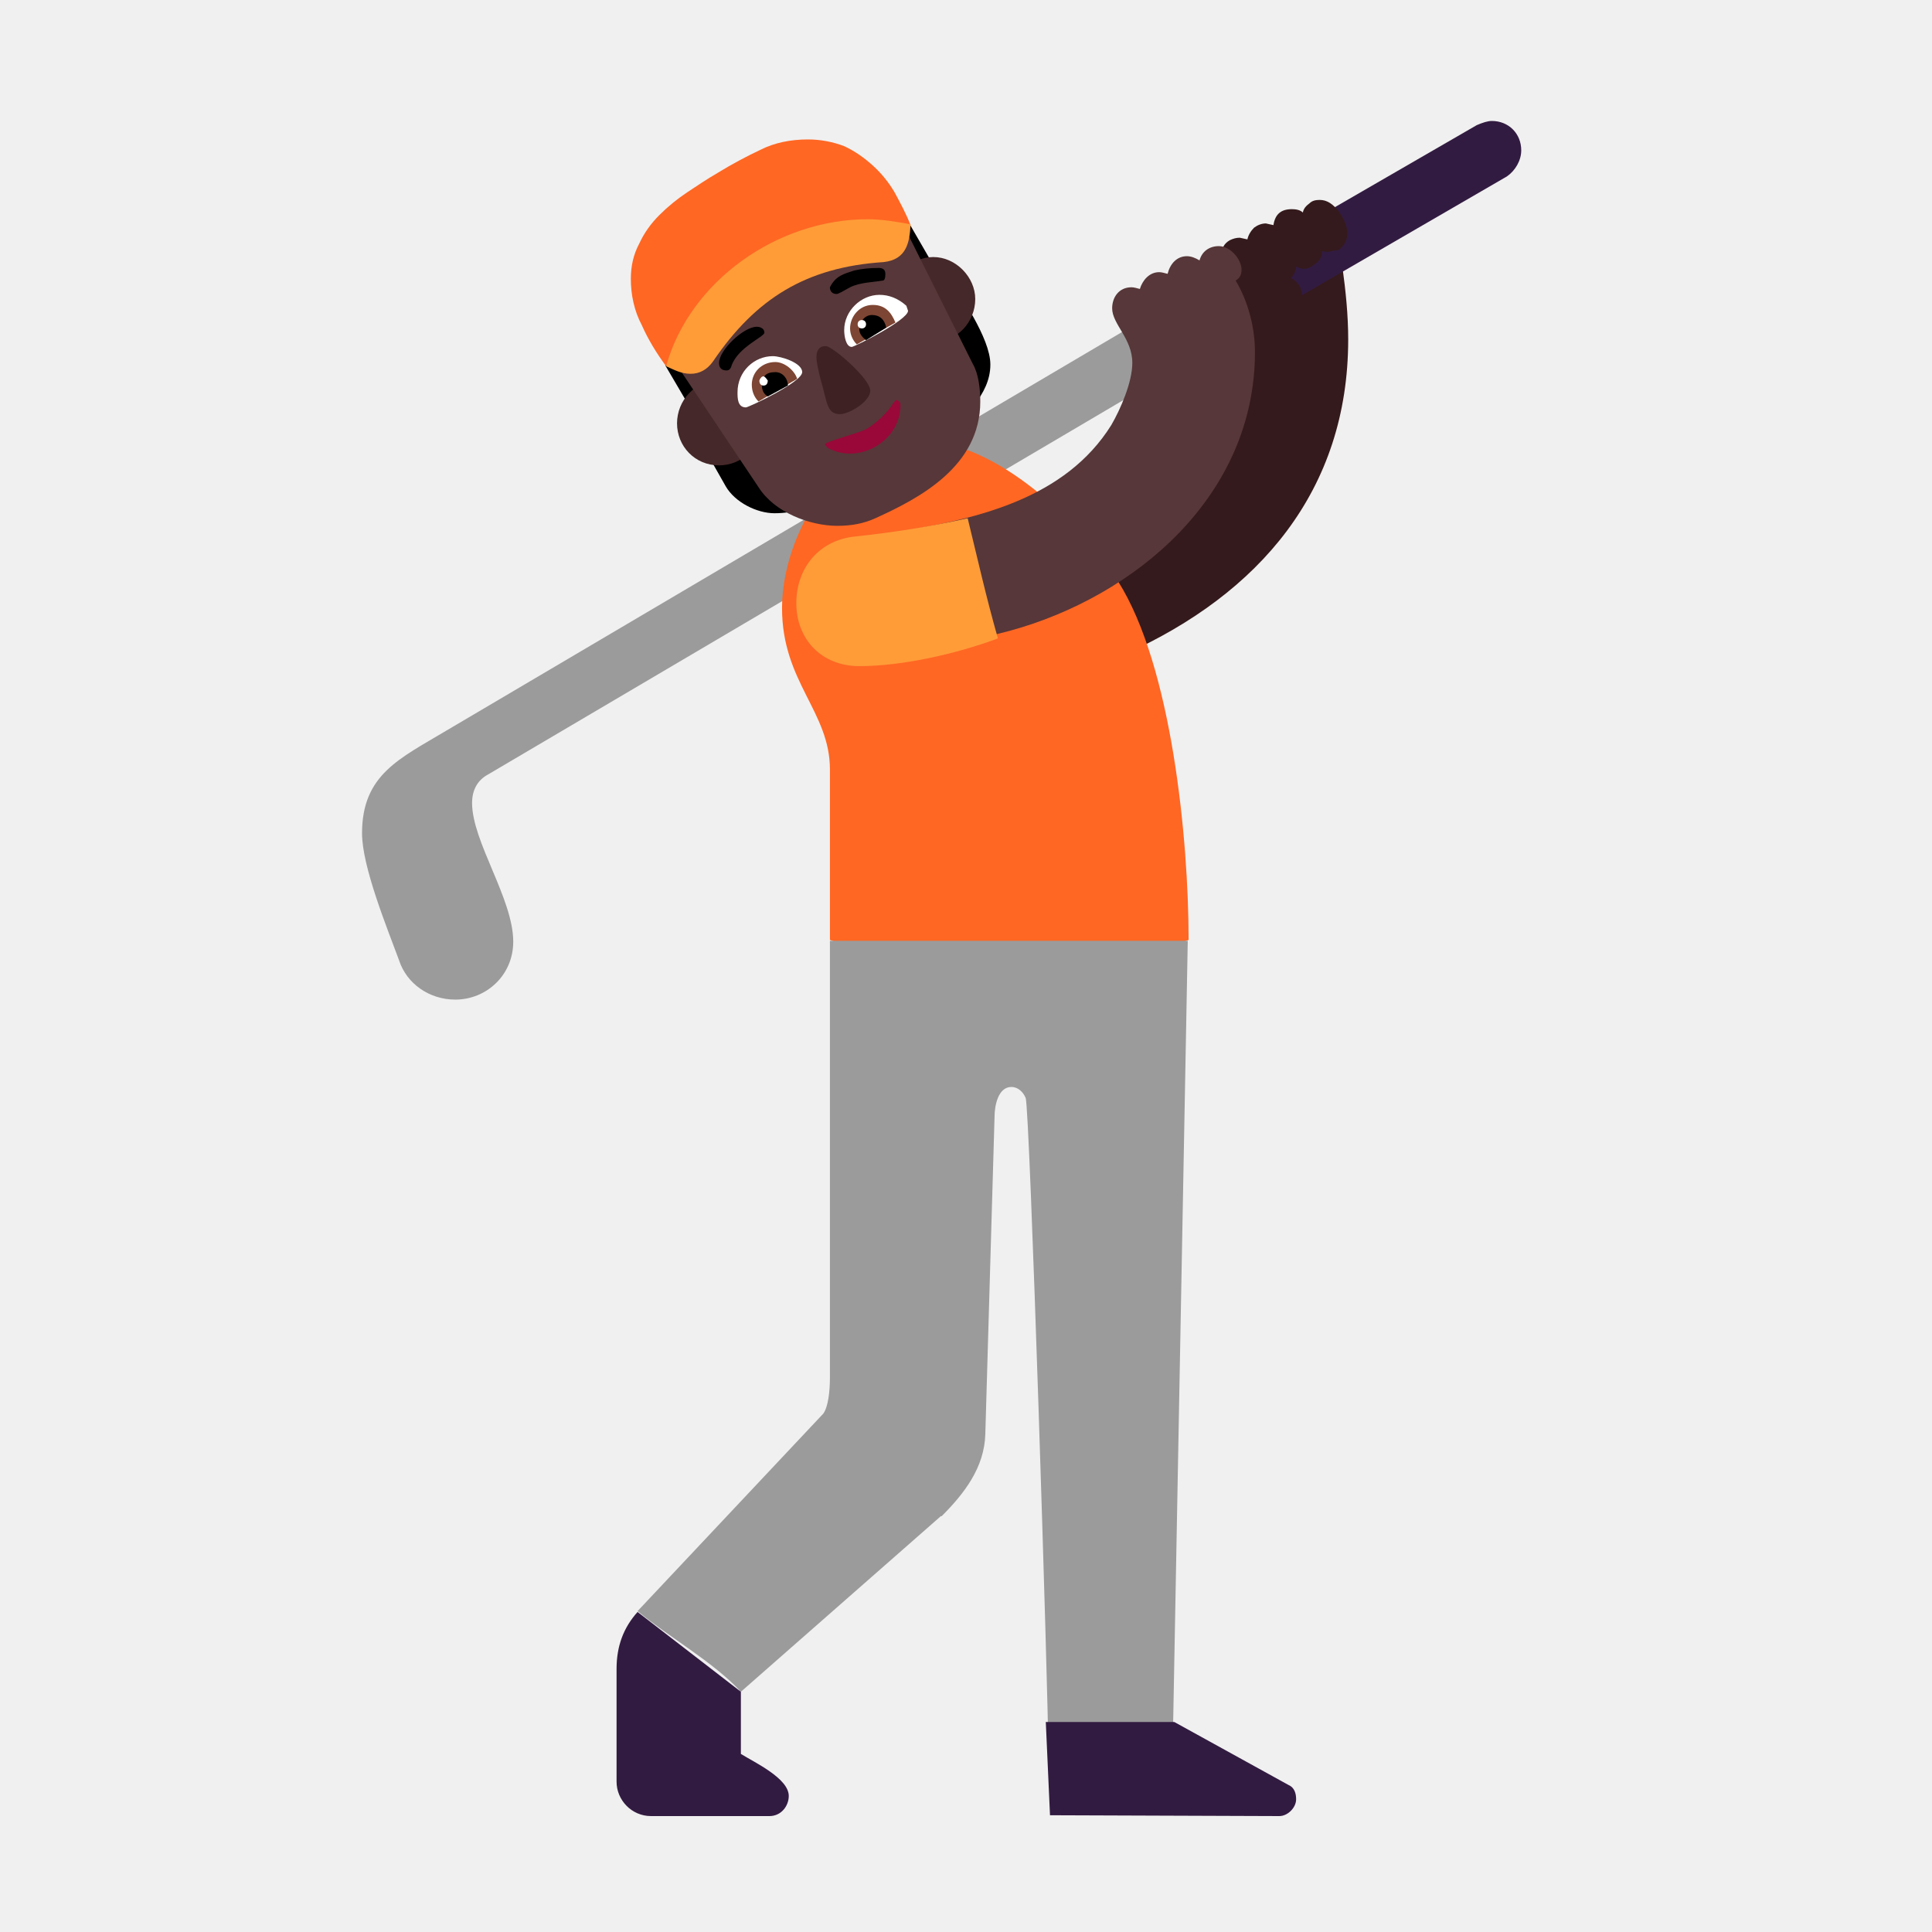
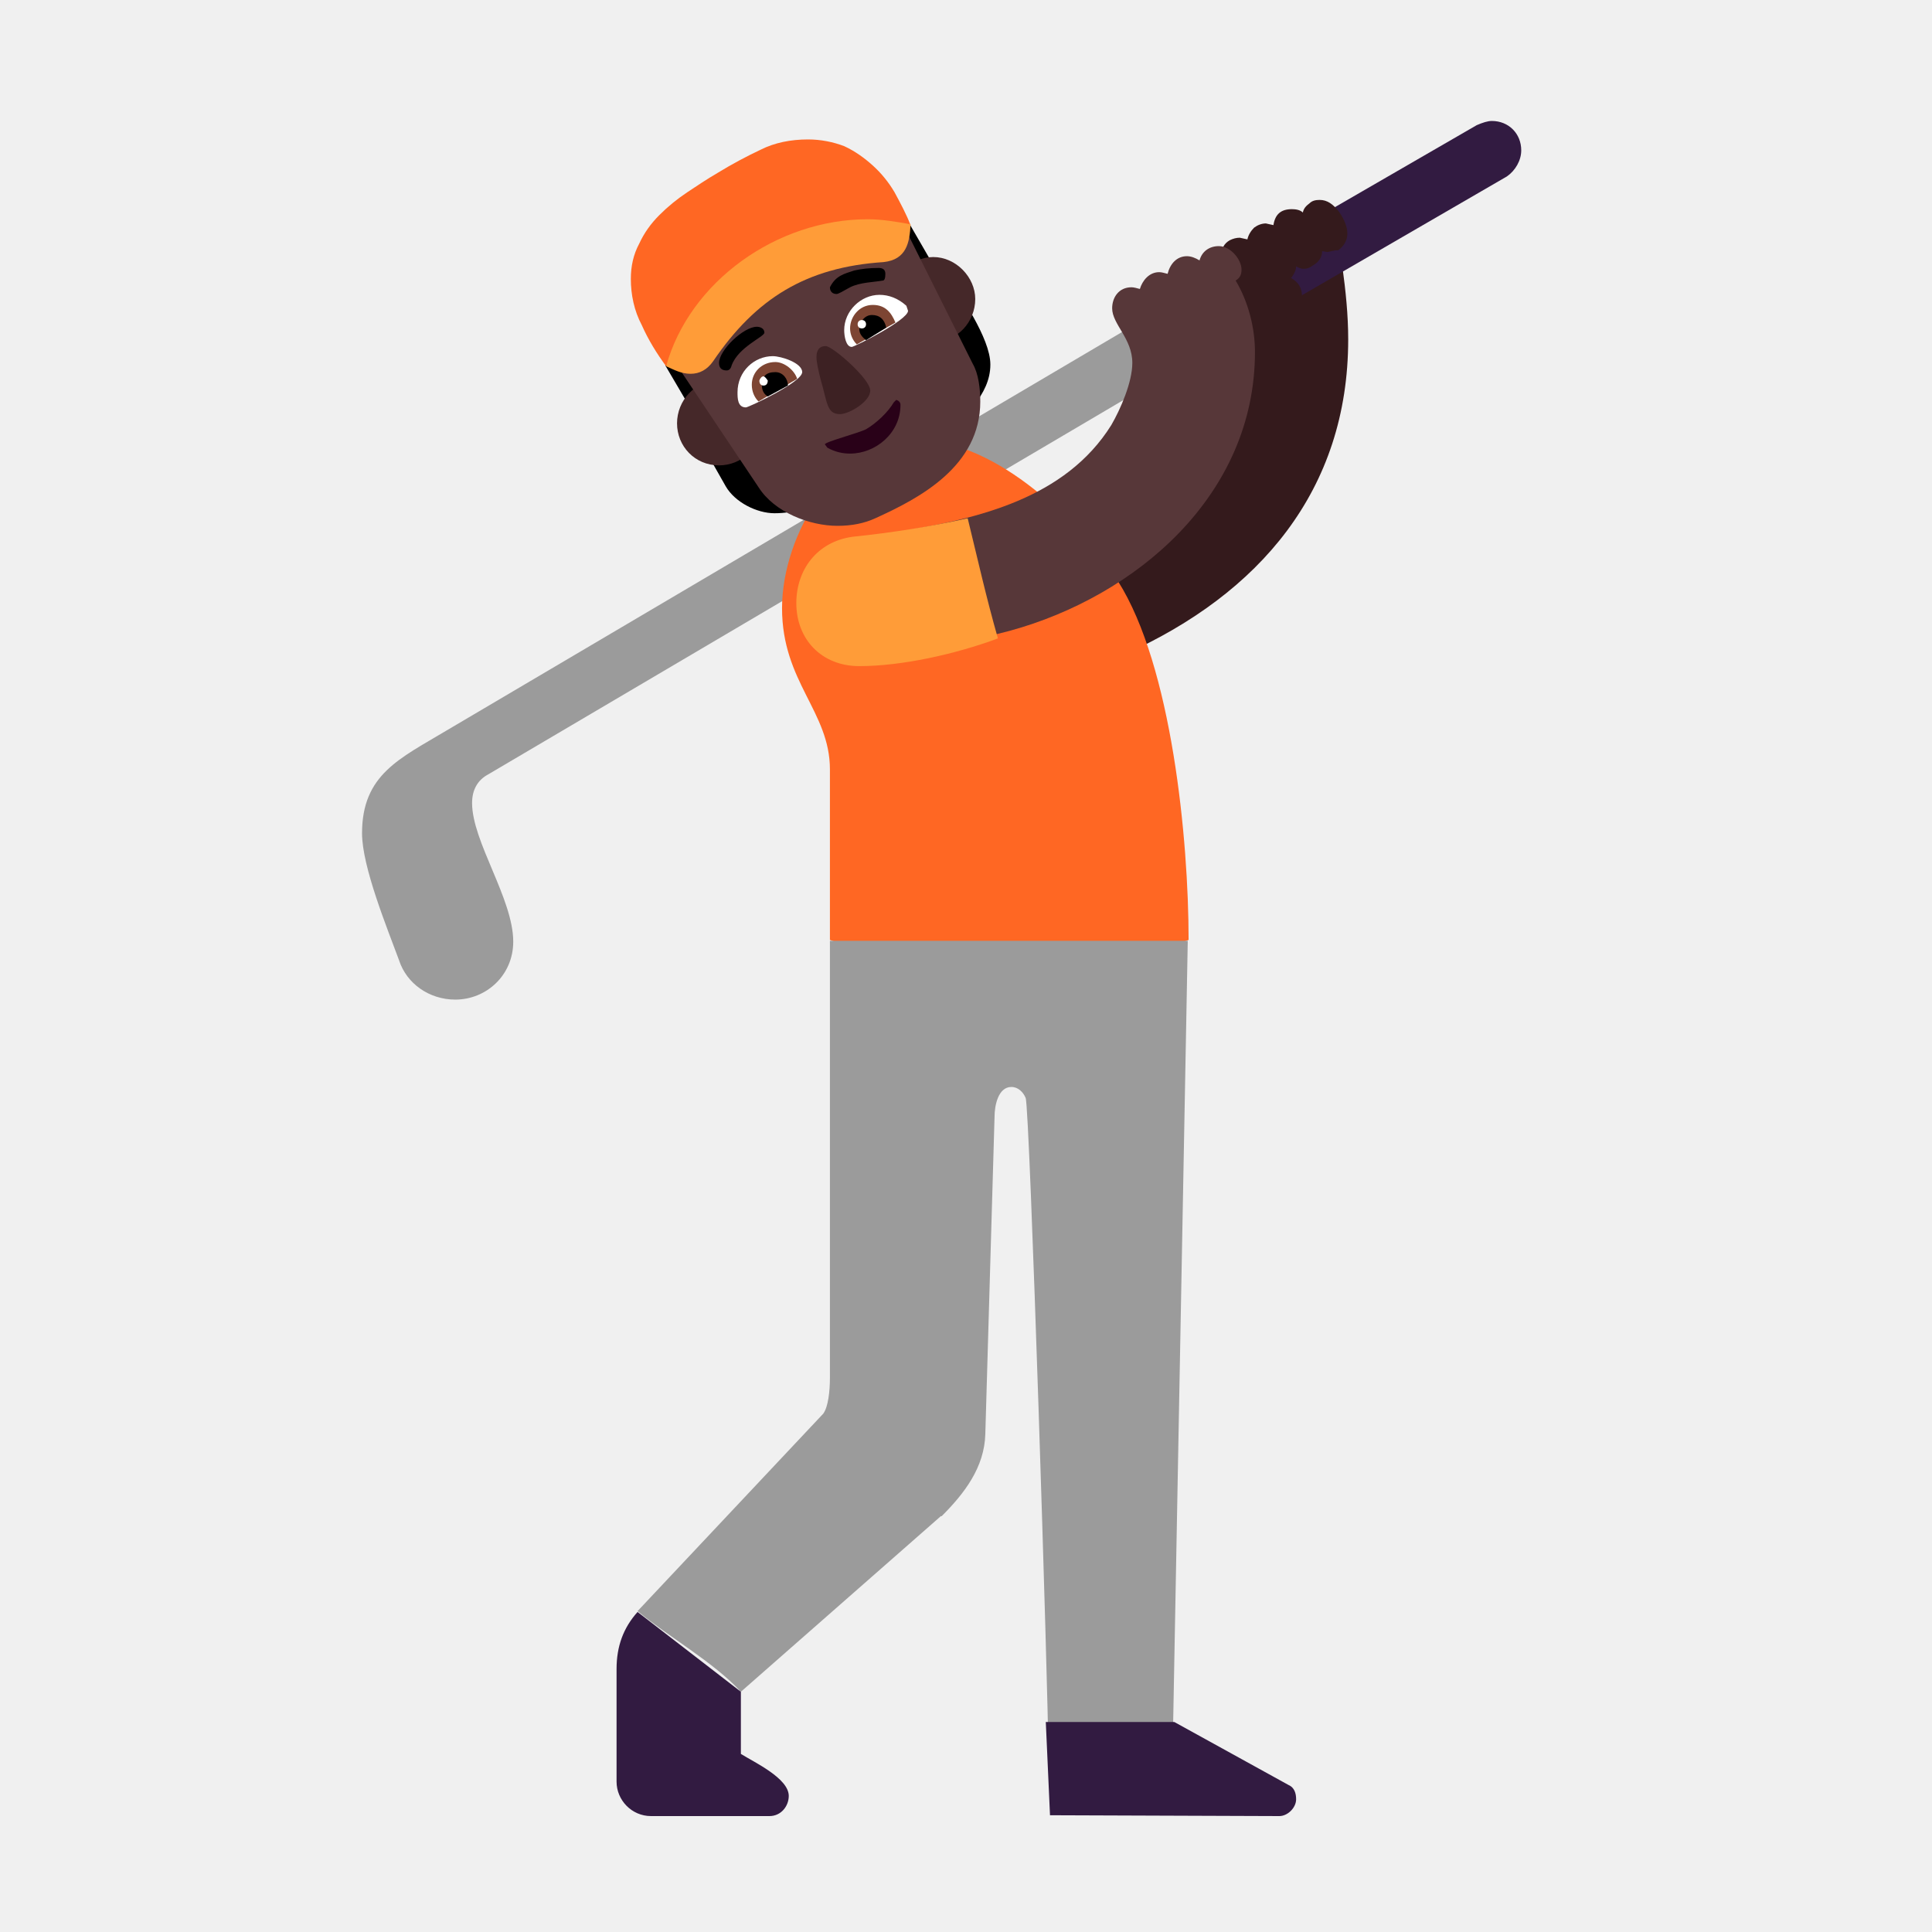
<svg xmlns="http://www.w3.org/2000/svg" version="1.1" viewBox="0 0 2300 2300">
  <g transform="scale(1,-1) translate(-256, -1869)">
    <path d="M1566 1083c9 0 18 2 29 7 160 72 266 195 266 375 0 29-3 58-7 87l-136-54 0 1c1-5 2-10 2-15l0-16c0-126-75-197-183-248-26-12-42-35-42-65 0-38 31-72 71-72 z" fill="#341A1C" />
    <path d="M798 679c37 0 69 29 69 69 0 51-49 119-49 165 0 15 6 27 19 34l952 561-12 75-990-584c-55-33-100-52-100-122 0-40 30-113 44-151 9-28 36-47 67-47 z" fill="#9B9B9B" />
    <path d="M1724 1470l326 189c10 7 17 19 17 31 0 20-15 35-35 35-5 0-11-2-18-5l-320-185 30-65 z" fill="#321B41" />
    <path d="M1458 678l213 72c0 120-20 326-84 427-43 68-144 168-238 168-96 0-162-112-162-200 0-88 57-123 57-192l0-203 214-72 z" fill="#FF6723" />
    <path d="M1749 1474c7 0 15 3 23 8l20 12c9 5 14 13 14 22 0 10-4 17-13 22 4 5 6 10 6 14 3-2 6-3 9-3 4 0 7 1 11 4 7 4 11 10 11 17l6-1 10 2 3 0c7 5 11 12 11 20 0 7-3 16-10 26-7 9-14 14-23 14-5 0-9-1-12-4-4-3-7-6-8-11-3 3-8 4-13 4-13 0-20-6-22-19l-9 2c-5 0-10-2-14-5-4-4-7-9-8-14l-9 2c-4 0-8-1-12-3-7-4-10-10-10-19 0-3 1-6 3-10l7-14c2-5 4-9 7-13 3-4 5-7 7-8-7-5-11-12-11-21 0-7 3-13 8-17 5-5 11-7 18-7 z" fill="#341A1C" />
    <path d="M1652-215l18 964-426 0 0-520c0-16-2-35-8-43l-221-235c36-30 91-61 123-96l238 209 1 0c27 27 51 58 52 98l11 378c0 12 4 35 20 35 8 0 14-6 17-13 5-11 27-715 27-777l148 0 z" fill="#9B9B9B" />
    <path d="M1779-293c10 0 20 10 20 20 0 7-2 14-9 17l-136 75-153 0 5-111 273-1 z M1172-293c14 0 23 12 23 24 0 21-41 40-57 50l0 74-123 95c-17-19-25-41-25-68l0-134c0-22 18-41 41-41l141 0 z" fill="#321B41" />
    <path d="M1343 1094l10 1c36 6 71 14 105 23 150 41 292 161 292 332 0 29-8 60-23 85 5 3 7 7 7 13 0 12-13 28-27 28-11 0-20-6-23-17-5 3-10 5-15 5-12 0-20-9-23-21-4 1-7 2-10 2-12 0-20-10-23-20-4 1-7 2-10 2-15 0-23-12-23-25 0-19 24-36 24-65 0-23-14-55-25-74-55-88-160-111-247-126-36-5-61-39-61-73 0-40 34-70 72-70 z" fill="#573739" />
    <path d="M1279 1076c50 0 114 14 165 33-14 49-24 94-36 143-45-10-89-17-137-22-43-6-67-40-67-79 0-43 30-75 75-75 z" fill="#FF9C38" />
    <path d="M1178 1258c24 0 48 8 71 12l-97 169c-5-5-10-9-15-16l-26 47-63-36 37-63-7-7 42-74c11-19 37-32 58-32 z M1380 1346c22 27 55 52 55 89 0 32-37 83-50 106l-9-3-37 64-62-36 26-45-21-6 98-169 z" fill="#000000" />
    <path d="M1112 1315c27 0 50 21 50 50 0 27-21 51-50 51-29 0-50-24-50-51 0-27 21-50 50-50 z M1367 1462c29 0 50 24 50 51 0 26-23 50-50 50-26 0-50-23-50-50 0-27 21-51 50-51 z" fill="#452829" />
    <path d="M1253 1243c17 0 32 3 45 9 53 24 125 62 125 139 0 15-2 33-9 45l-78 156c-24 48-60 78-116 78-23 0-44-6-63-17-63-35-121-61-121-141 0-29 10-54 26-78l97-145c19-30 61-46 94-46 z" fill="#573739" />
    <path d="M1049 1433c11 19 23 36 35 51 11 15 24 28 38 40 14 12 29 23 46 32 16 9 34 18 55 26 7 3 15 5 26 8 10 3 21 5 32 7 11 2 21 4 32 5l8 0c6 0 12-1 17-2l2 1c-5 13-12 26-19 39-7 12-16 23-26 32-10 9-21 17-34 23-13 5-28 8-43 8-21 0-40-4-56-12-17-8-34-17-52-28-12-7-24-15-36-23-12-8-23-17-33-27-10-10-18-21-24-34-7-13-10-27-10-42 0-19 4-38 13-55 8-18 18-34 29-49 z" fill="#FF6723" />
    <path d="M1078 1424c11 0 20 5 27 15 51 75 111 112 203 118 27 3 31 23 32 45-17 3-34 6-51 6-108 0-212-74-240-175 9-4 18-9 29-9 z" fill="#FF9C38" />
-     <path d="M1268 1329c30 0 60 24 60 58 0 3-2 5-5 6l-3-3c-7-12-21-25-33-32-10-5-49-15-49-18l3-4c9-5 18-7 27-7 z" fill="#990839" />
+     <path d="M1268 1329c30 0 60 24 60 58 0 3-2 5-5 6l-3-3c-7-12-21-25-33-32-10-5-49-15-49-18l3-4c9-5 18-7 27-7 z" fill="#290118" />
    <path d="M1256 1376c11 0 36 15 36 28 0 14-45 53-53 53-7 0-11-4-11-13 0-6 2-15 5-27 8-27 7-41 23-41 z" fill="#3D2123" />
    <path d="M1144 1384c3 0 67 30 67 42 0 11-25 19-35 19-22 0-42-18-42-43 0-7 0-18 10-18 z M1270 1456c3 0 67 32 67 43l-2 6c-10 9-21 13-32 13-22 0-42-19-42-42 0-7 2-20 9-20 z" fill="#FFFFFF" />
    <path d="M1159 1391l46 27c-3 10-15 20-26 20-16 0-28-12-28-27 0-8 3-15 8-20 z M1276 1459l46 26c-5 12-12 21-27 21-16 0-27-14-27-28 0-7 3-14 8-19 z" fill="#7D4533" />
    <path d="M1170 1397l24 13c0 8-6 16-15 16-11 0-16-5-16-16 0-5 2-10 7-13 z M1287 1464l24 15c-2 10-8 15-17 15-9 0-15-9-15-17 0-5 3-9 8-13 z" fill="#000000" />
    <path d="M1165 1410c3 0 5 2 5 6-2 3-4 5-5 5-2 0-4-2-5-5 0-4 2-6 5-6 z M1282 1478c3 0 5 2 5 5 0 3-2 5-5 5-3 0-5-2-5-5 0-3 2-5 5-5 z" fill="#FFFFFF" />
    <path d="M1121 1428c3 0 5 2 6 6 8 22 39 34 39 39 0 5-5 7-9 7-16 0-45-28-45-43 0-6 3-9 9-9 z M1252 1519c2 0 7 3 16 8 12 6 28 6 39 8 2 0 3 3 3 8 0 5-3 7-8 7-11 0-20-1-29-3-12-4-22-6-29-20 0-5 3-8 8-8 z" fill="#000000" />
  </g>
</svg>
